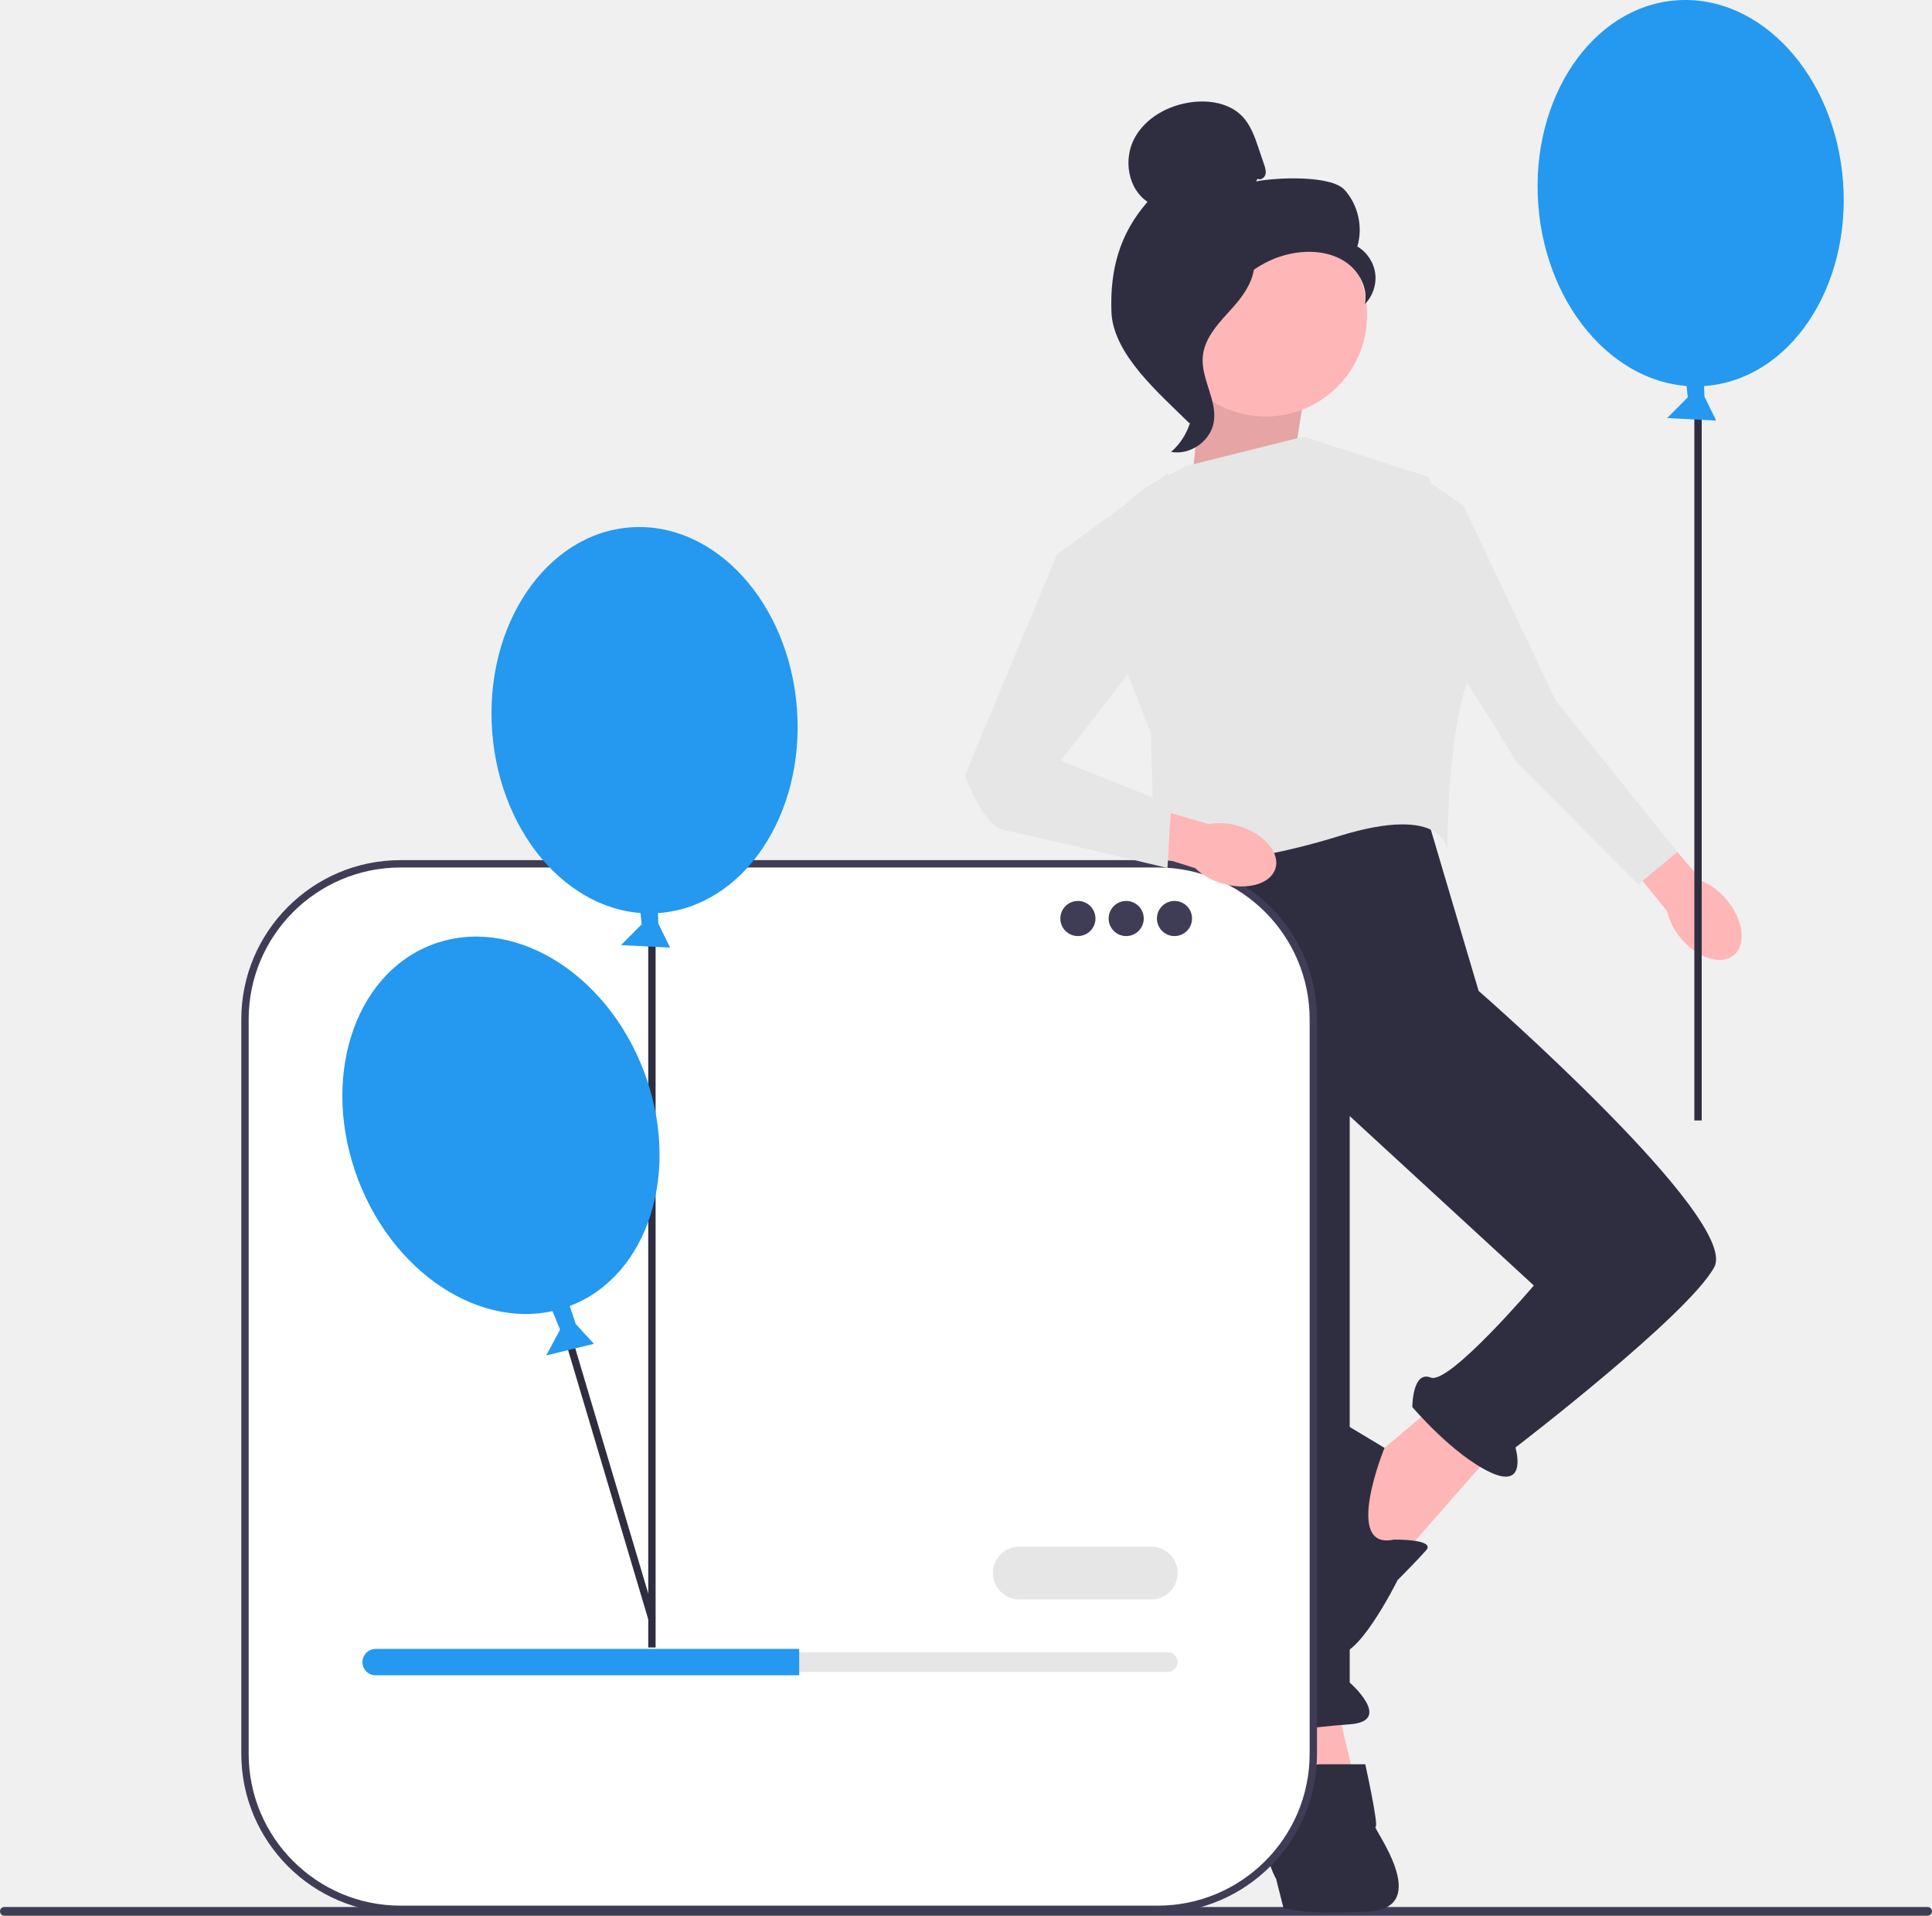
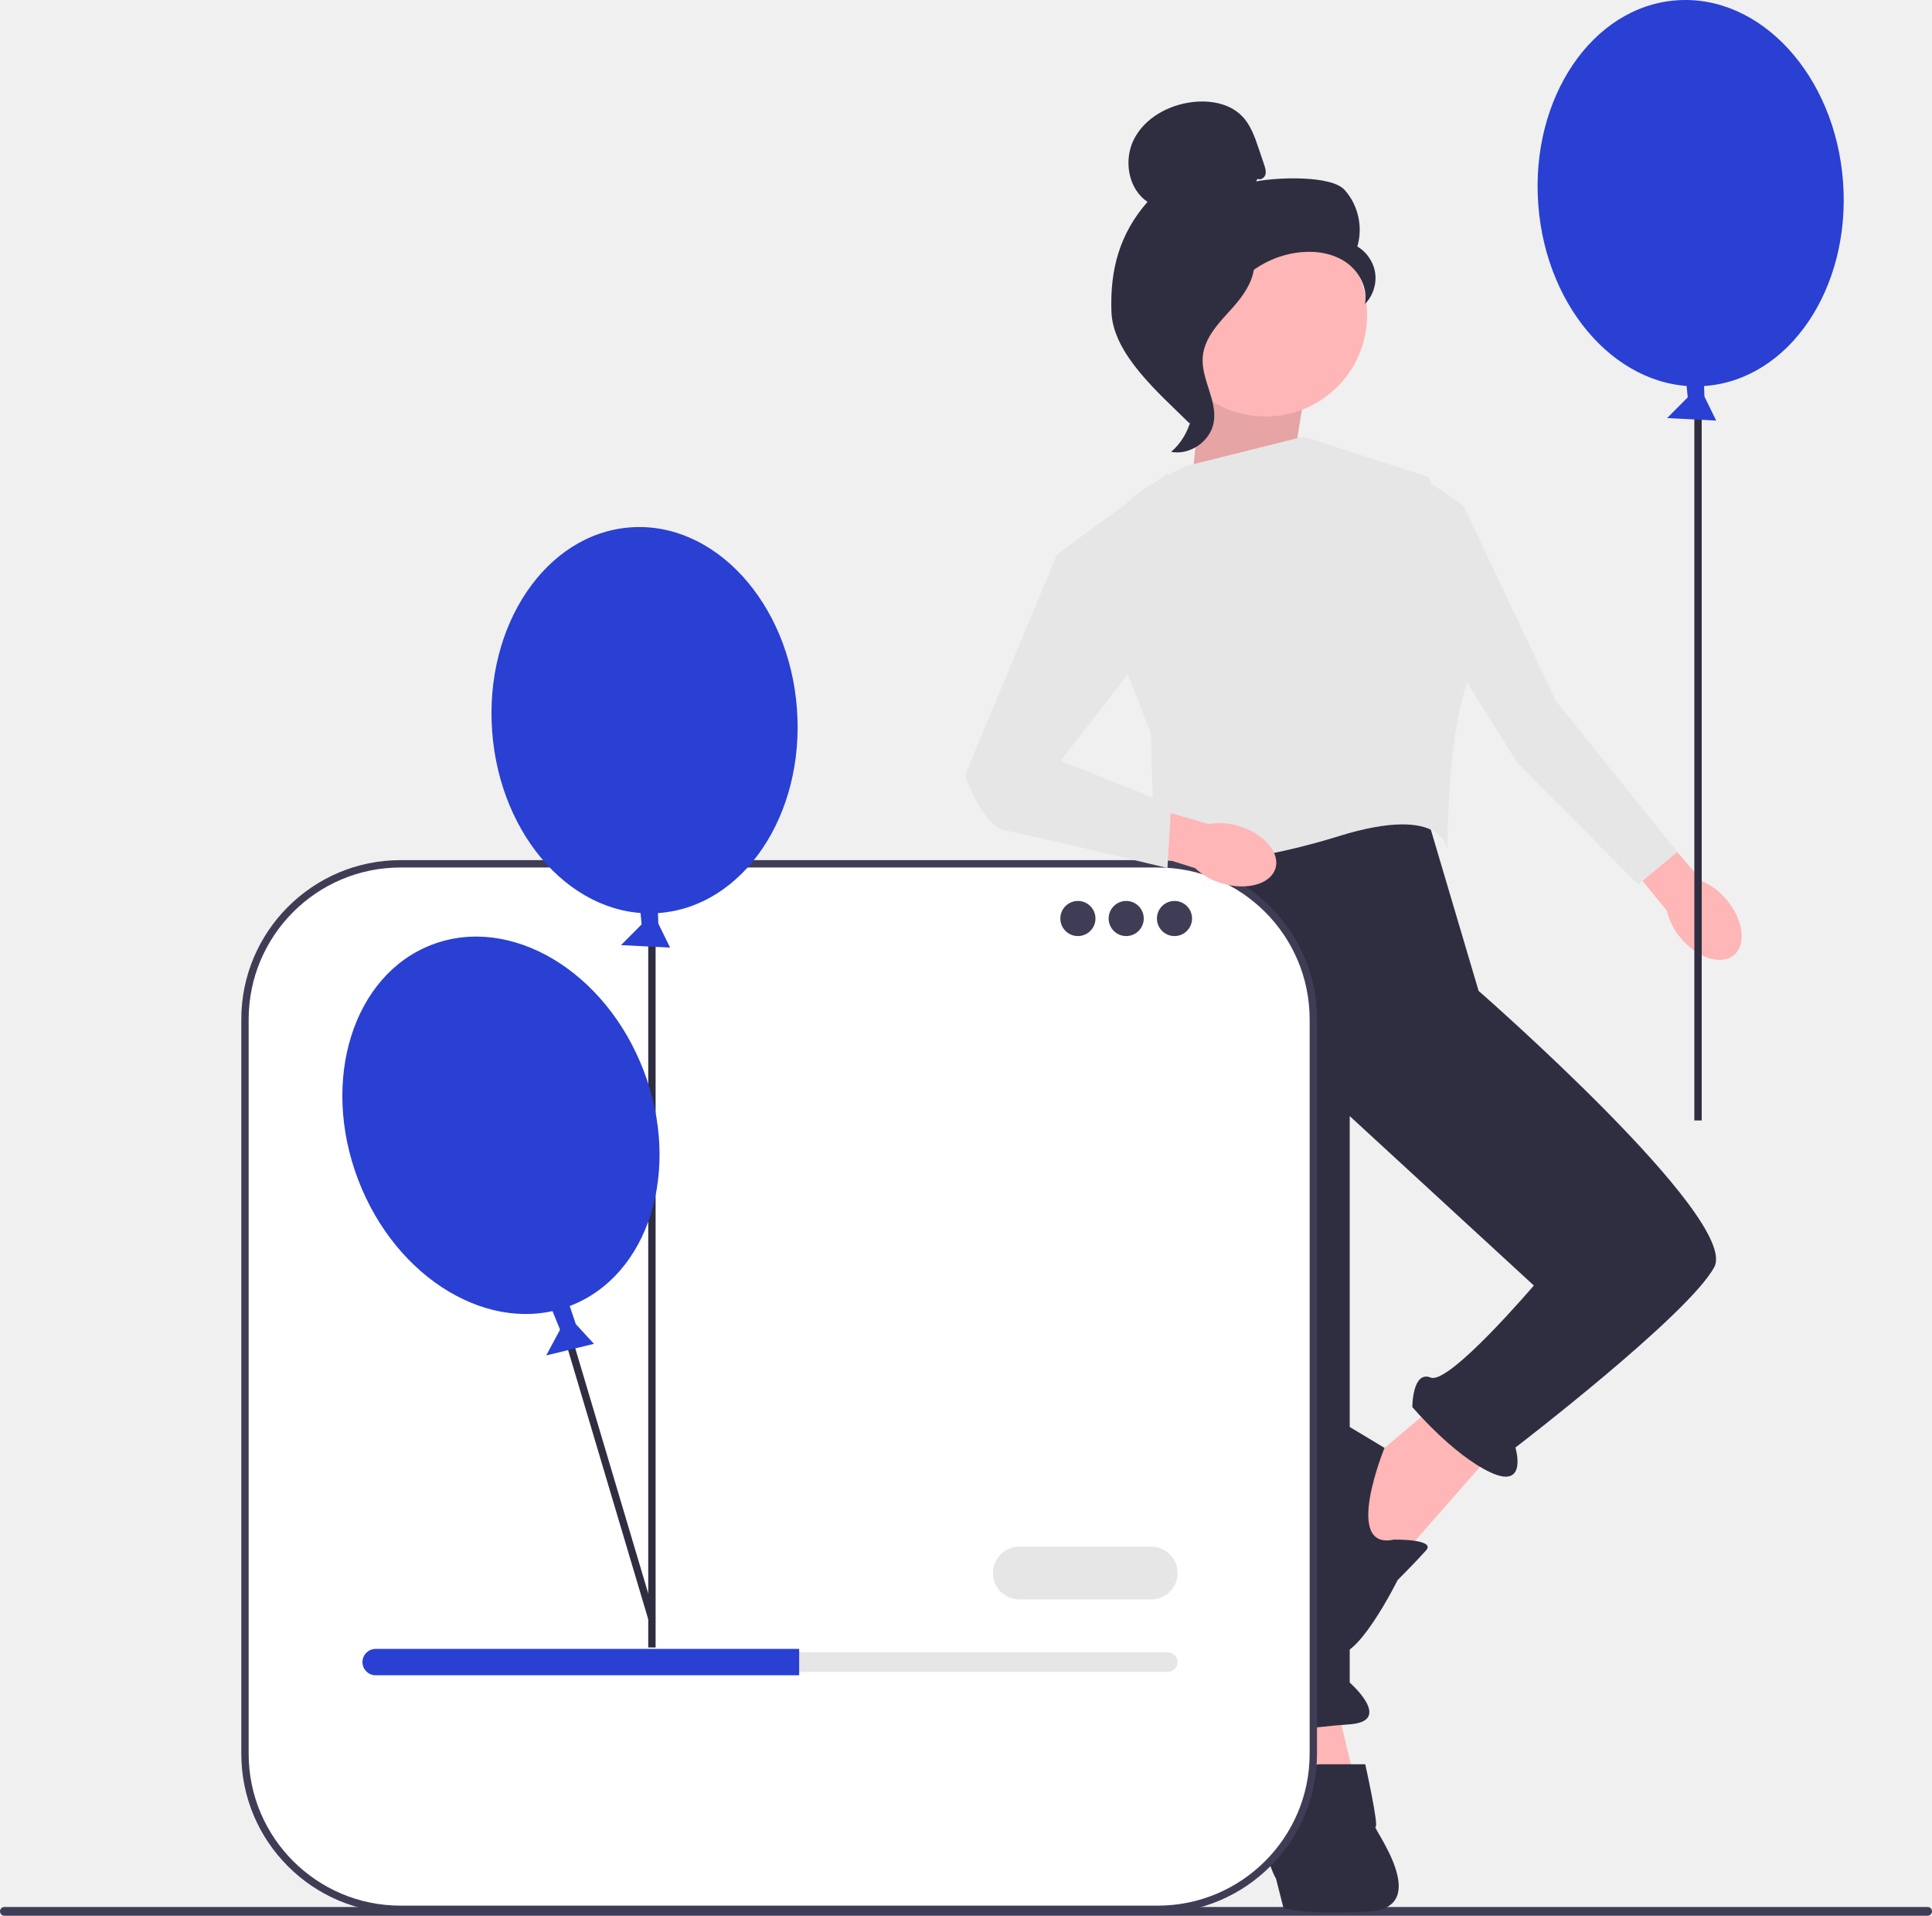
<svg xmlns="http://www.w3.org/2000/svg" width="524.67" height="520.188" viewBox="0 0 524.67 520.188">
  <path d="M524.67,518.998c0,.66-.53,1.19-1.19,1.19H1.19c-.66,0-1.19-.53-1.19-1.19s.53-1.19,1.19-1.19H523.48c.66,0,1.19,.53,1.19,1.19Z" fill="#3f3d56" />
  <polygon points="362.542 461.059 368.542 486.059 350.542 491.059 346.542 464.059 362.542 461.059" fill="#ffb6b6" />
  <polygon points="391.542 380.059 372.542 396.059 360.542 415.059 377.542 426.059 406.542 393.059 391.542 380.059" fill="#ffb6b6" />
  <path d="M385.542,215.059l16,54s71,62,64,75c-7,13-54,49-54,49,0,0,3.488,11.512-6.756,6.756-10.244-4.756-21.244-17.756-21.244-17.756,0,0,0-10,5-8,5,2,28-25,28-25l-50-46v153.815s12,10.492,0,11.339c-12,.846-23,2.846-23,2.846,0,0-14-5-9-10l-15-82-11-100,8-52,69-12Z" fill="#2f2e41" />
  <path d="M353.542,483.059s1-4,5-4h12.217s3.783,17,2.783,17,16,22-2,23c-18,1-23-1-23-1l-2-7.894s-3-5.106-2-9.106,9-18,9-18Z" fill="#2f2e41" />
  <path d="M378.542,418.059s11.486-.181,8.743,2.909c-2.743,3.091-7.743,8.091-7.743,8.091,0,0-11.894,24-17.447,19.5-5.553-4.5-14.553-54.5-11.553-60.5s7-6,7-6l18.449,11.096s-11.449,27.904,2.551,24.904Z" fill="#2f2e41" />
  <polygon points="350.542 130.059 354.542 105.059 327.542 94.059 323.542 132.059 350.542 130.059" fill="#ffb6b6" />
  <polygon points="350.542 130.059 354.542 105.059 327.542 94.059 323.542 132.059 350.542 130.059" opacity=".1" />
  <path d="M322.042,126.559l32-8,34,11s15,42,10,57c-5,15-5,44.299-5,44.299,0,0-.5-12.799-29.5-3.799-29,9-50,8-50,8l-1-36-12.562-31.977c-5.369-13.668,.418-29.186,13.426-35.999l8.636-4.524Z" fill="#e6e6e6" />
  <g>
    <path id="uuid-1b03a630-7e31-41b5-b302-96493ff31189-631" d="M468.936,244.361c4.515,5.41,5.384,12.124,1.941,14.997-3.443,2.873-9.894,.816-14.41-4.596-1.834-2.137-3.129-4.682-3.777-7.423l-18.842-23.162,9.178-7.428,19.281,22.565c2.581,1.128,4.854,2.859,6.629,5.046Z" fill="#ffb6b6" />
    <polygon points="386.589 129.878 380.031 155.854 412.128 207.233 444.894 240.164 455.514 231.353 422.469 190.237 397.421 137.259 386.589 129.878" fill="#e6e6e6" />
  </g>
  <g>
-     <ellipse cx="459.129" cy="52.448" rx="41.5" ry="52.5" transform="translate(-2.61679 33.98) rotate(-4.22648)" fill="#2499ef" />
+     <ellipse cx="459.129" cy="52.448" rx="41.5" ry="52.5" transform="translate(-2.61679 33.98) rotate(-4.22648)" fill="#2940d3" />
    <rect x="460.129" y="104.805" width="2" height="199.438" fill="#2f2e41" />
-     <polygon points="462.626 100.594 462.866 107.661 466.06 114.203 452.736 113.523 458.336 107.89 457.703 101.469 462.626 100.594" fill="#2499ef" />
+     <polygon points="462.626 100.594 462.866 107.661 466.06 114.203 452.736 113.523 458.336 107.89 457.703 101.469 462.626 100.594" fill="#2940d3" />
  </g>
  <g>
    <circle cx="343.719" cy="85.562" r="27.534" fill="#ffb6b6" />
    <path d="M341.521,48.545c.797,.465,1.864-.239,2.119-1.125s-.042-1.828-.337-2.702l-1.486-4.4c-1.054-3.121-2.172-6.35-4.454-8.726-3.444-3.585-8.918-4.497-13.845-3.836-6.327,.848-12.571,4.275-15.513,9.941-2.942,5.666-1.69,13.572,3.627,17.106-7.577,8.684-10.218,18.362-9.801,29.88,.417,11.517,12.968,22.117,21.153,30.23,1.828-1.108,3.49-6.301,2.484-8.187s.435-4.072-.81-5.809-2.286,1.029-1.028-.699c.794-1.09-2.305-3.598-1.125-4.251,5.71-3.156,7.609-10.273,11.195-15.723,4.325-6.574,11.728-11.025,19.562-11.764,4.316-.407,8.874,.33,12.411,2.835,3.537,2.505,5.827,6.983,5.007,11.239,2.124-2.157,3.182-5.318,2.783-8.319-.399-3.001-2.245-5.776-4.859-7.303,1.589-5.256,.228-11.302-3.461-15.37s-18.654-3.375-24.04-2.304" fill="#2f2e41" />
    <path d="M340.685,68.641c-7.133,.77-12.284,6.949-16.633,12.656-2.507,3.289-5.133,6.921-5.07,11.056,.064,4.181,2.859,7.766,4.195,11.728,2.183,6.476,.055,14.181-5.142,18.618,5.136,.975,10.688-2.876,11.574-8.028,1.032-5.997-3.514-11.786-2.976-17.847,.474-5.34,4.683-9.45,8.26-13.443,3.578-3.993,6.938-9.291,5.292-14.394" fill="#2f2e41" />
  </g>
  <path d="M314.426,234.558H108.758c-23.323,0-42.23,18.907-42.23,42.23v199.433c0,23.323,18.907,42.23,42.23,42.23h205.669c23.323,0,42.23-18.907,42.23-42.23v-199.433c0-23.323-18.907-42.23-42.23-42.23Z" fill="#fff" />
  <path d="M314.426,519.45H108.758c-23.837,0-43.23-19.393-43.23-43.229v-199.433c0-23.837,19.393-43.23,43.23-43.23h205.669c23.837,0,43.23,19.393,43.23,43.23v199.433c0,23.837-19.393,43.229-43.23,43.229ZM108.758,235.558c-22.734,0-41.23,18.496-41.23,41.23v199.433c0,22.734,18.496,41.229,41.23,41.229h205.669c22.734,0,41.23-18.495,41.23-41.229v-199.433c0-22.734-18.496-41.23-41.23-41.23H108.758Z" fill="#3f3d56" />
  <circle cx="292.725" cy="249.408" r="4.769" fill="#3f3d56" />
  <circle cx="305.84" cy="249.408" r="4.769" fill="#3f3d56" />
  <circle cx="318.955" cy="249.408" r="4.769" fill="#3f3d56" />
  <path d="M102.015,448.631c-1.482,0-2.687,1.205-2.687,2.687,0,.722,.279,1.391,.785,1.884,.511,.523,1.18,.803,1.901,.803h215.098c1.482,0,2.687-1.205,2.687-2.687,0-.722-.279-1.391-.785-1.884-.511-.523-1.18-.803-1.901-.803H102.015Z" fill="#e6e6e6" />
-   <path d="M217.03,447.735v7.165H102.015c-.985,0-1.881-.394-2.526-1.057-.663-.645-1.057-1.54-1.057-2.526,0-1.97,1.612-3.583,3.583-3.583h115.014Z" fill="#2499ef" />
+   <path d="M217.03,447.735v7.165H102.015c-.985,0-1.881-.394-2.526-1.057-.663-.645-1.057-1.54-1.057-2.526,0-1.97,1.612-3.583,3.583-3.583h115.014Z" fill="#2940d3" />
  <path d="M312.636,434.301h-35.826c-3.951,0-7.165-3.213-7.165-7.165s3.214-7.165,7.165-7.165h35.826c3.951,0,7.165,3.213,7.165,7.165s-3.214,7.165-7.165,7.165Z" fill="#e6e6e6" />
  <g>
    <polyline points="178.044 439.422 153 355.274 151.083 355.844 176.039 439.696" fill="#2f2e41" />
-     <ellipse cx="175.042" cy="195.559" rx="41.5" ry="52.5" transform="translate(-13.93649 13.43225) rotate(-4.22648)" fill="#2499ef" />
+     <ellipse cx="175.042" cy="195.559" rx="41.5" ry="52.5" transform="translate(-13.93649 13.43225) rotate(-4.22648)" fill="#2940d3" />
    <rect x="176.042" y="247.916" width="2" height="199.438" fill="#2f2e41" />
-     <polygon points="154.126 352.836 156.371 359.541 161.298 364.901 148.333 368.049 152.095 361.052 149.657 355.078 154.126 352.836" fill="#2499ef" />
-     <polygon points="178.54 243.705 178.78 250.772 181.973 257.314 168.649 256.634 174.25 251.001 173.617 244.579 178.54 243.705" fill="#2499ef" />
-     <ellipse cx="136.042" cy="305.559" rx="41.5" ry="52.5" transform="translate(-100.1934 68.77521) rotate(-20.93384)" fill="#2499ef" />
+     <polygon points="154.126 352.836 156.371 359.541 161.298 364.901 148.333 368.049 152.095 361.052 149.657 355.078 154.126 352.836" fill="#2940d3" />
+     <polygon points="178.54 243.705 178.78 250.772 181.973 257.314 168.649 256.634 174.25 251.001 173.617 244.579 178.54 243.705" fill="#2940d3" />
+     <ellipse cx="136.042" cy="305.559" rx="41.5" ry="52.5" transform="translate(-100.1934 68.77521) rotate(-20.93384)" fill="#2940d3" />
  </g>
  <path id="uuid-b40723c2-846b-43d4-8d7a-d7be28bdc184-632" d="M336.509,224.322c6.746,2.037,11.163,7.168,9.866,11.461-1.297,4.293-7.816,6.121-14.564,4.082-2.707-.777-5.188-2.191-7.236-4.124l-28.473-8.99,3.584-11.25,28.511,8.251c2.776-.476,5.626-.281,8.312,.571Z" fill="#ffb6b6" />
  <path d="M287.042,150.559l30-22-1,42-28,36,30,12-1,17.134s-38-9.134-44-10.134-11-15-11-15l25-60Z" fill="#e6e6e6" />
</svg>
